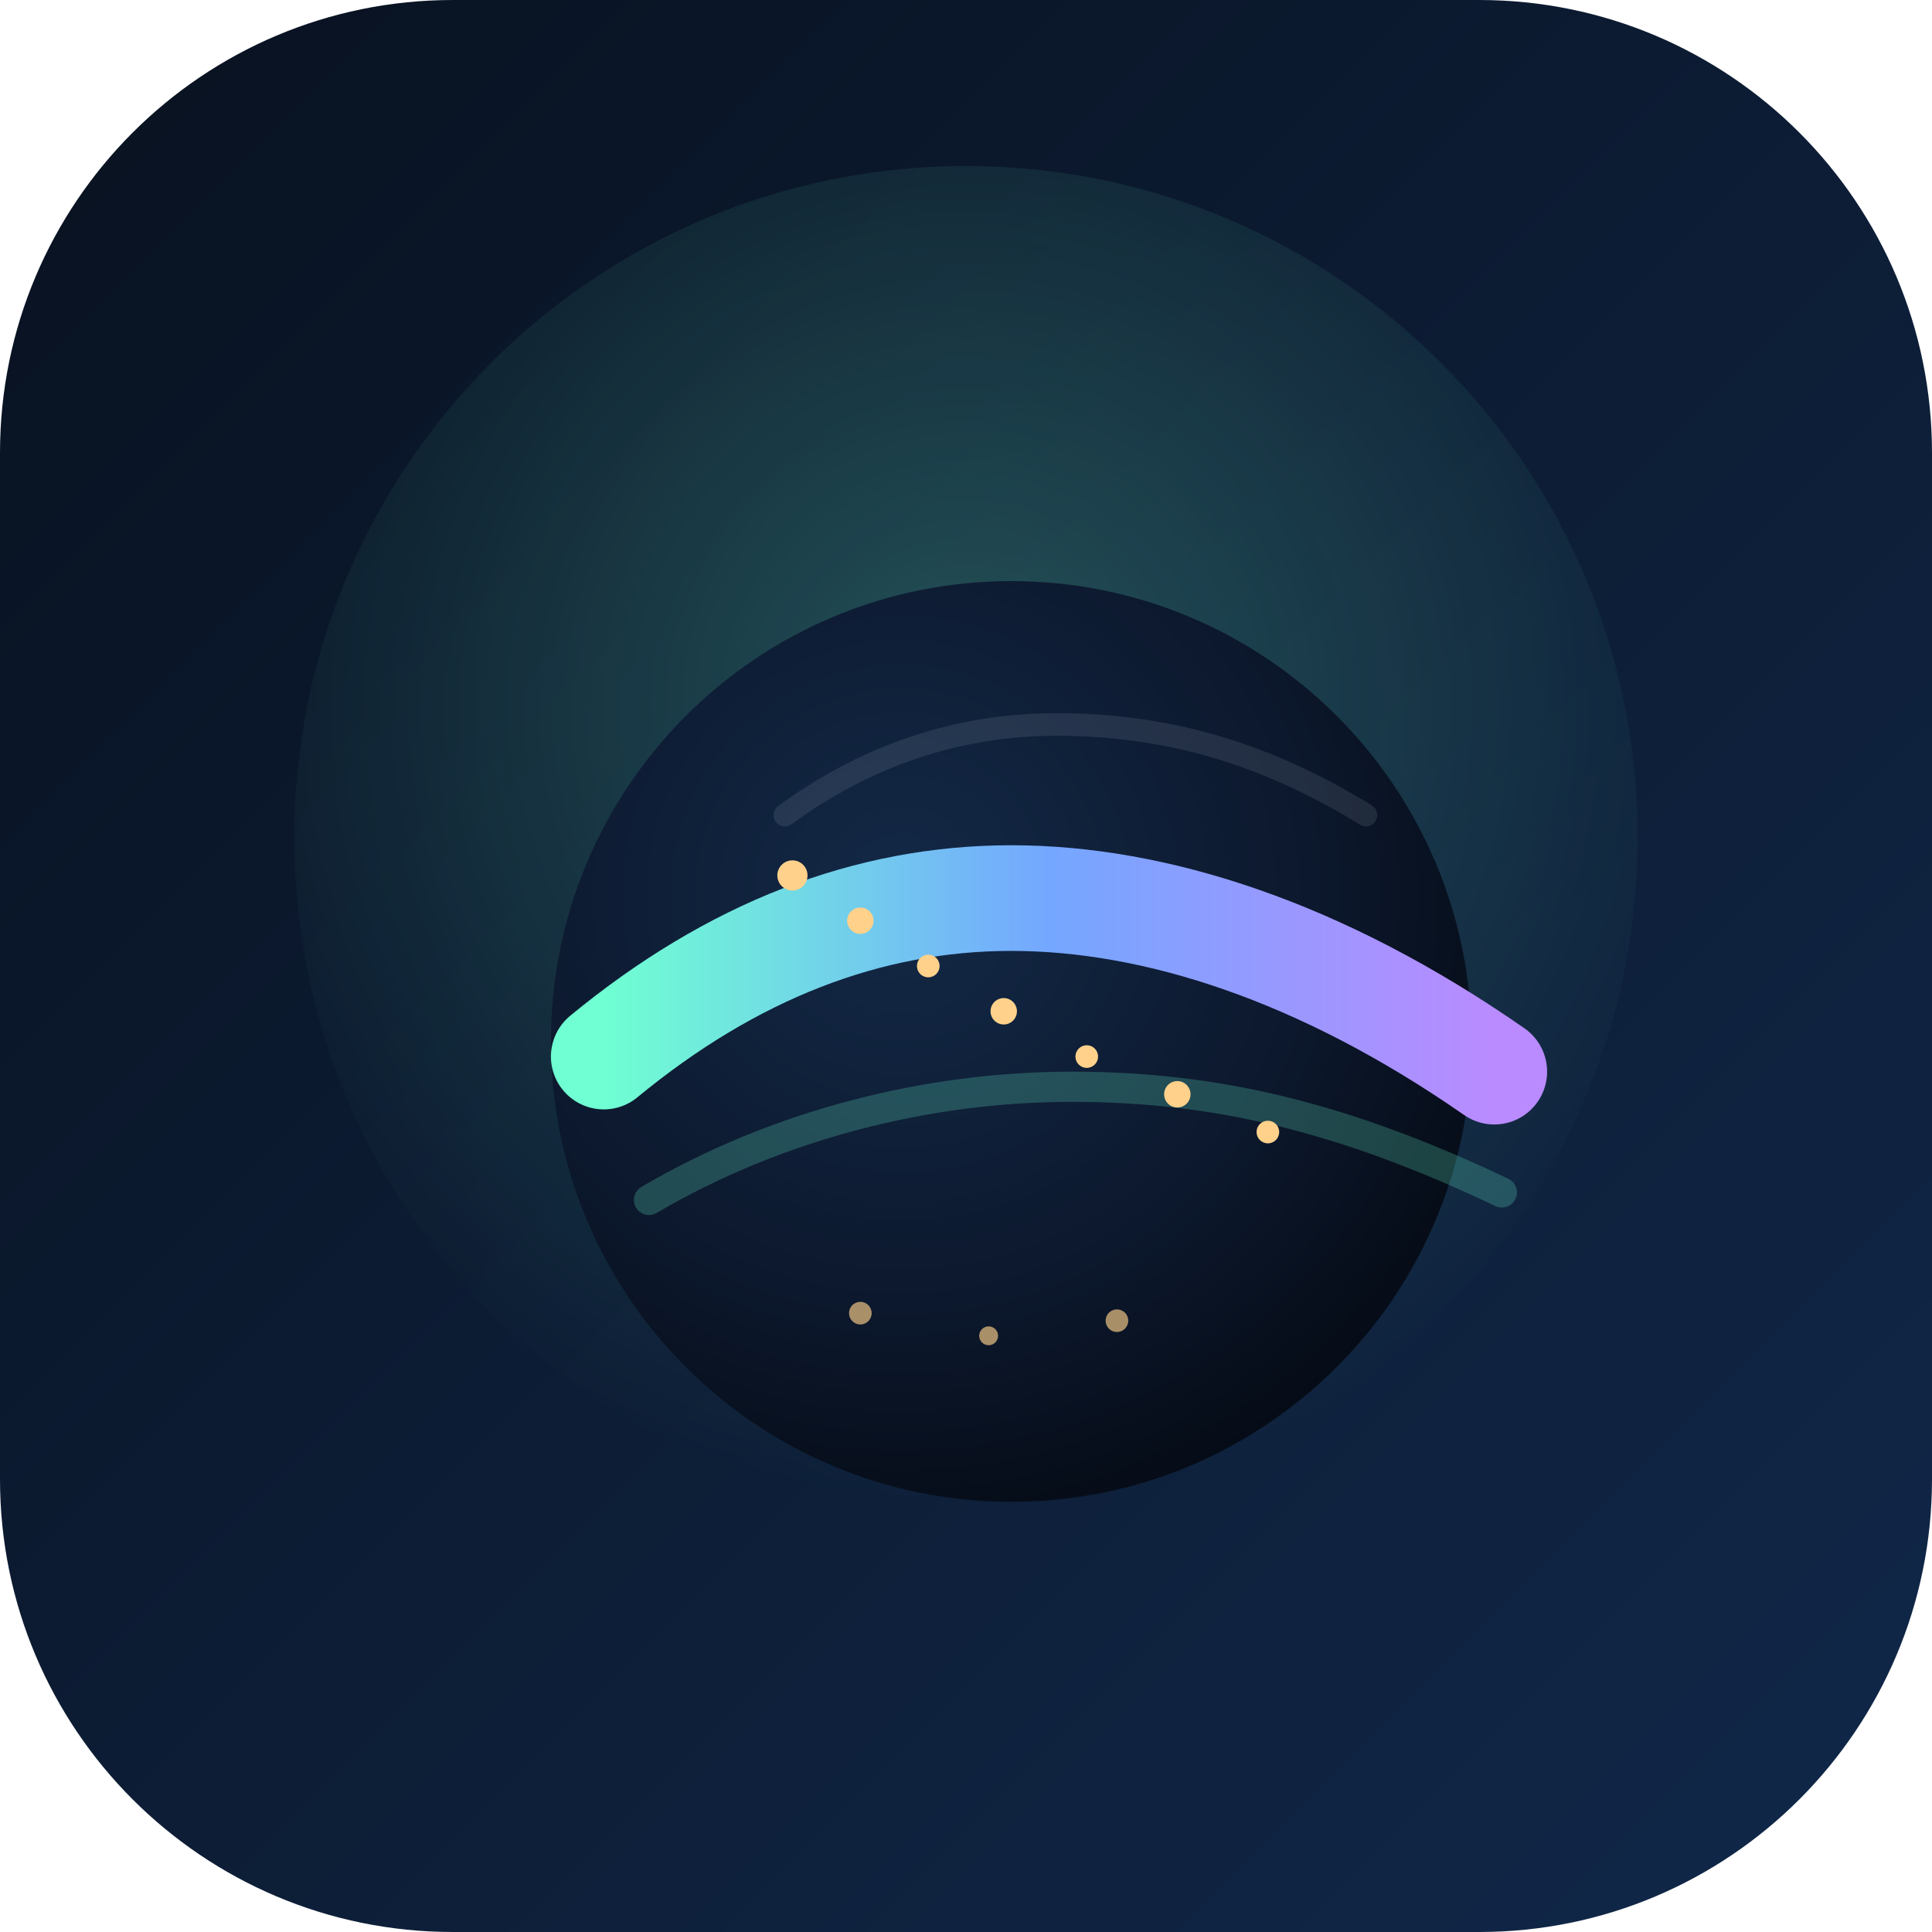
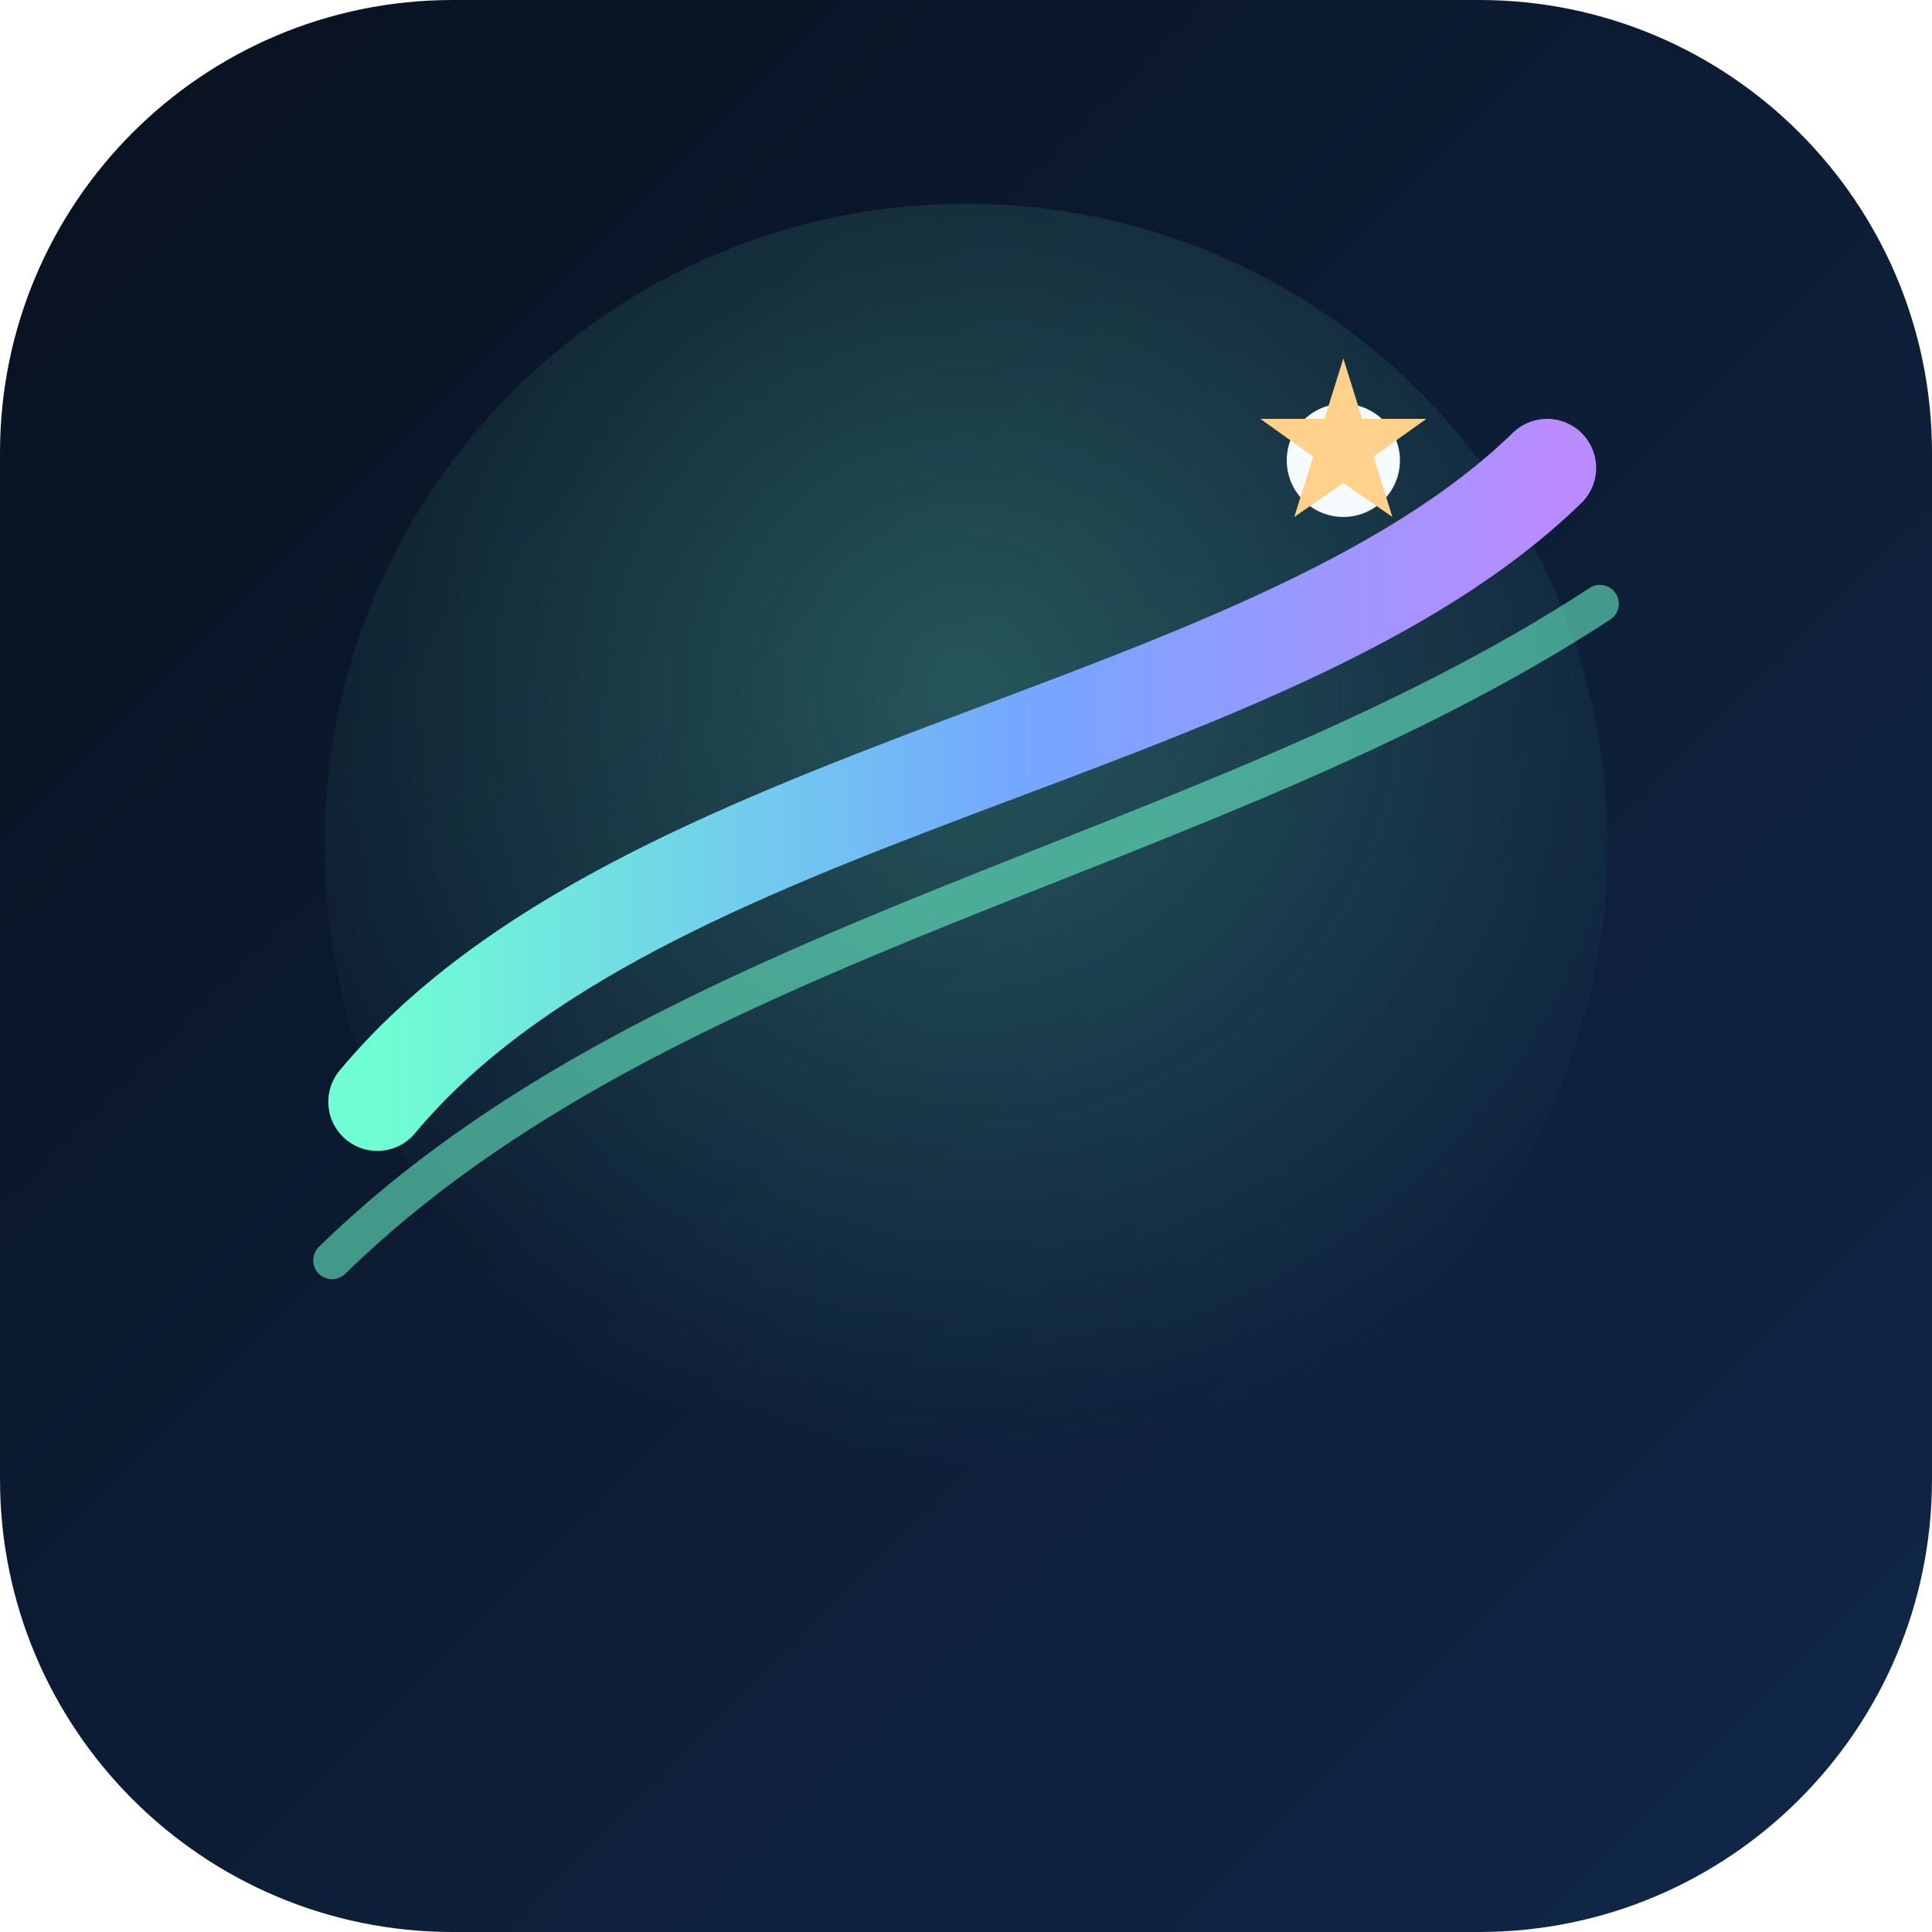
- <svg xmlns="http://www.w3.org/2000/svg" viewBox="0 0 512 512" role="img" aria-label="Aurora Hunt logo">
+ <svg xmlns="http://www.w3.org/2000/svg" viewBox="0 0 512 512" role="img" aria-label="Aurora Wave logo">
  <defs>
    <linearGradient id="bg" x1="0" y1="0" x2="1" y2="1">
      <stop offset="0%" stop-color="#08111f" />
      <stop offset="100%" stop-color="#11284a" />
    </linearGradient>
    <linearGradient id="aurora" x1="0" y1="0" x2="1" y2="0">
      <stop offset="0%" stop-color="#6fffd2" />
-       <stop offset="50%" stop-color="#74a7ff" />
+       <stop offset="55%" stop-color="#74a7ff" />
      <stop offset="100%" stop-color="#b98bff" />
    </linearGradient>
-     <radialGradient id="glow" cx="50%" cy="40%" r="60%">
-       <stop offset="0%" stop-color="#6fffd2" stop-opacity="0.24" />
+     <radialGradient id="glow" cx="50%" cy="38%" r="60%">
+       <stop offset="0%" stop-color="#6fffd2" stop-opacity="0.26" />
      <stop offset="100%" stop-color="#6fffd2" stop-opacity="0" />
-     </radialGradient>
-     <radialGradient id="earth" cx="38%" cy="34%" r="72%">
-       <stop offset="0%" stop-color="#132947" />
-       <stop offset="62%" stop-color="#0c182d" />
-       <stop offset="100%" stop-color="#050b15" />
    </radialGradient>
  </defs>
  <rect width="512" height="512" rx="120" fill="url(#bg)" />
-   <circle cx="256" cy="222" r="178" fill="url(#glow)" />
-   <circle cx="268" cy="276" r="122" fill="url(#earth)" />
-   <path d="M160 280c34-28 70-42 108-42s82 14 128 46" fill="none" stroke="url(#aurora)" stroke-width="28" stroke-linecap="round" />
-   <path d="M172 318c34-20 74-30 112-30s72 8 114 28" fill="none" stroke="#6fffd2" stroke-width="8" stroke-linecap="round" opacity="0.22" />
-   <path d="M208 216c22-16 46-24 72-24 30 0 56 8 82 24" fill="none" stroke="#e7f1ff" stroke-width="6" stroke-linecap="round" opacity="0.10" />
-   <circle cx="210" cy="232" r="4" fill="#ffd18b" />
-   <circle cx="228" cy="244" r="3.5" fill="#ffd18b" />
-   <circle cx="246" cy="256" r="3" fill="#ffd18b" />
-   <circle cx="266" cy="268" r="3.5" fill="#ffd18b" />
-   <circle cx="288" cy="280" r="3" fill="#ffd18b" />
-   <circle cx="312" cy="290" r="3.5" fill="#ffd18b" />
-   <circle cx="336" cy="300" r="3" fill="#ffd18b" />
-   <circle cx="228" cy="348" r="3" fill="#ffd18b" opacity="0.65" />
-   <circle cx="262" cy="354" r="2.5" fill="#ffd18b" opacity="0.65" />
-   <circle cx="296" cy="350" r="3" fill="#ffd18b" opacity="0.65" />
+   <circle cx="256" cy="224" r="170" fill="url(#glow)" />
+   <path d="M100 292C170 208 336 196 410 124" fill="none" stroke="url(#aurora)" stroke-width="26" stroke-linecap="round" />
+   <path d="M88 334C176 248 320 228 424 160" fill="none" stroke="#6fffd2" stroke-width="10" stroke-linecap="round" opacity="0.55" />
+   <circle cx="356" cy="122" r="15" fill="#f6fbff" />
+   <path d="M356 95l5 16h17l-14 10 5 16-13-9-13 9 5-16-14-10h17z" fill="#ffd18b" />
</svg>
